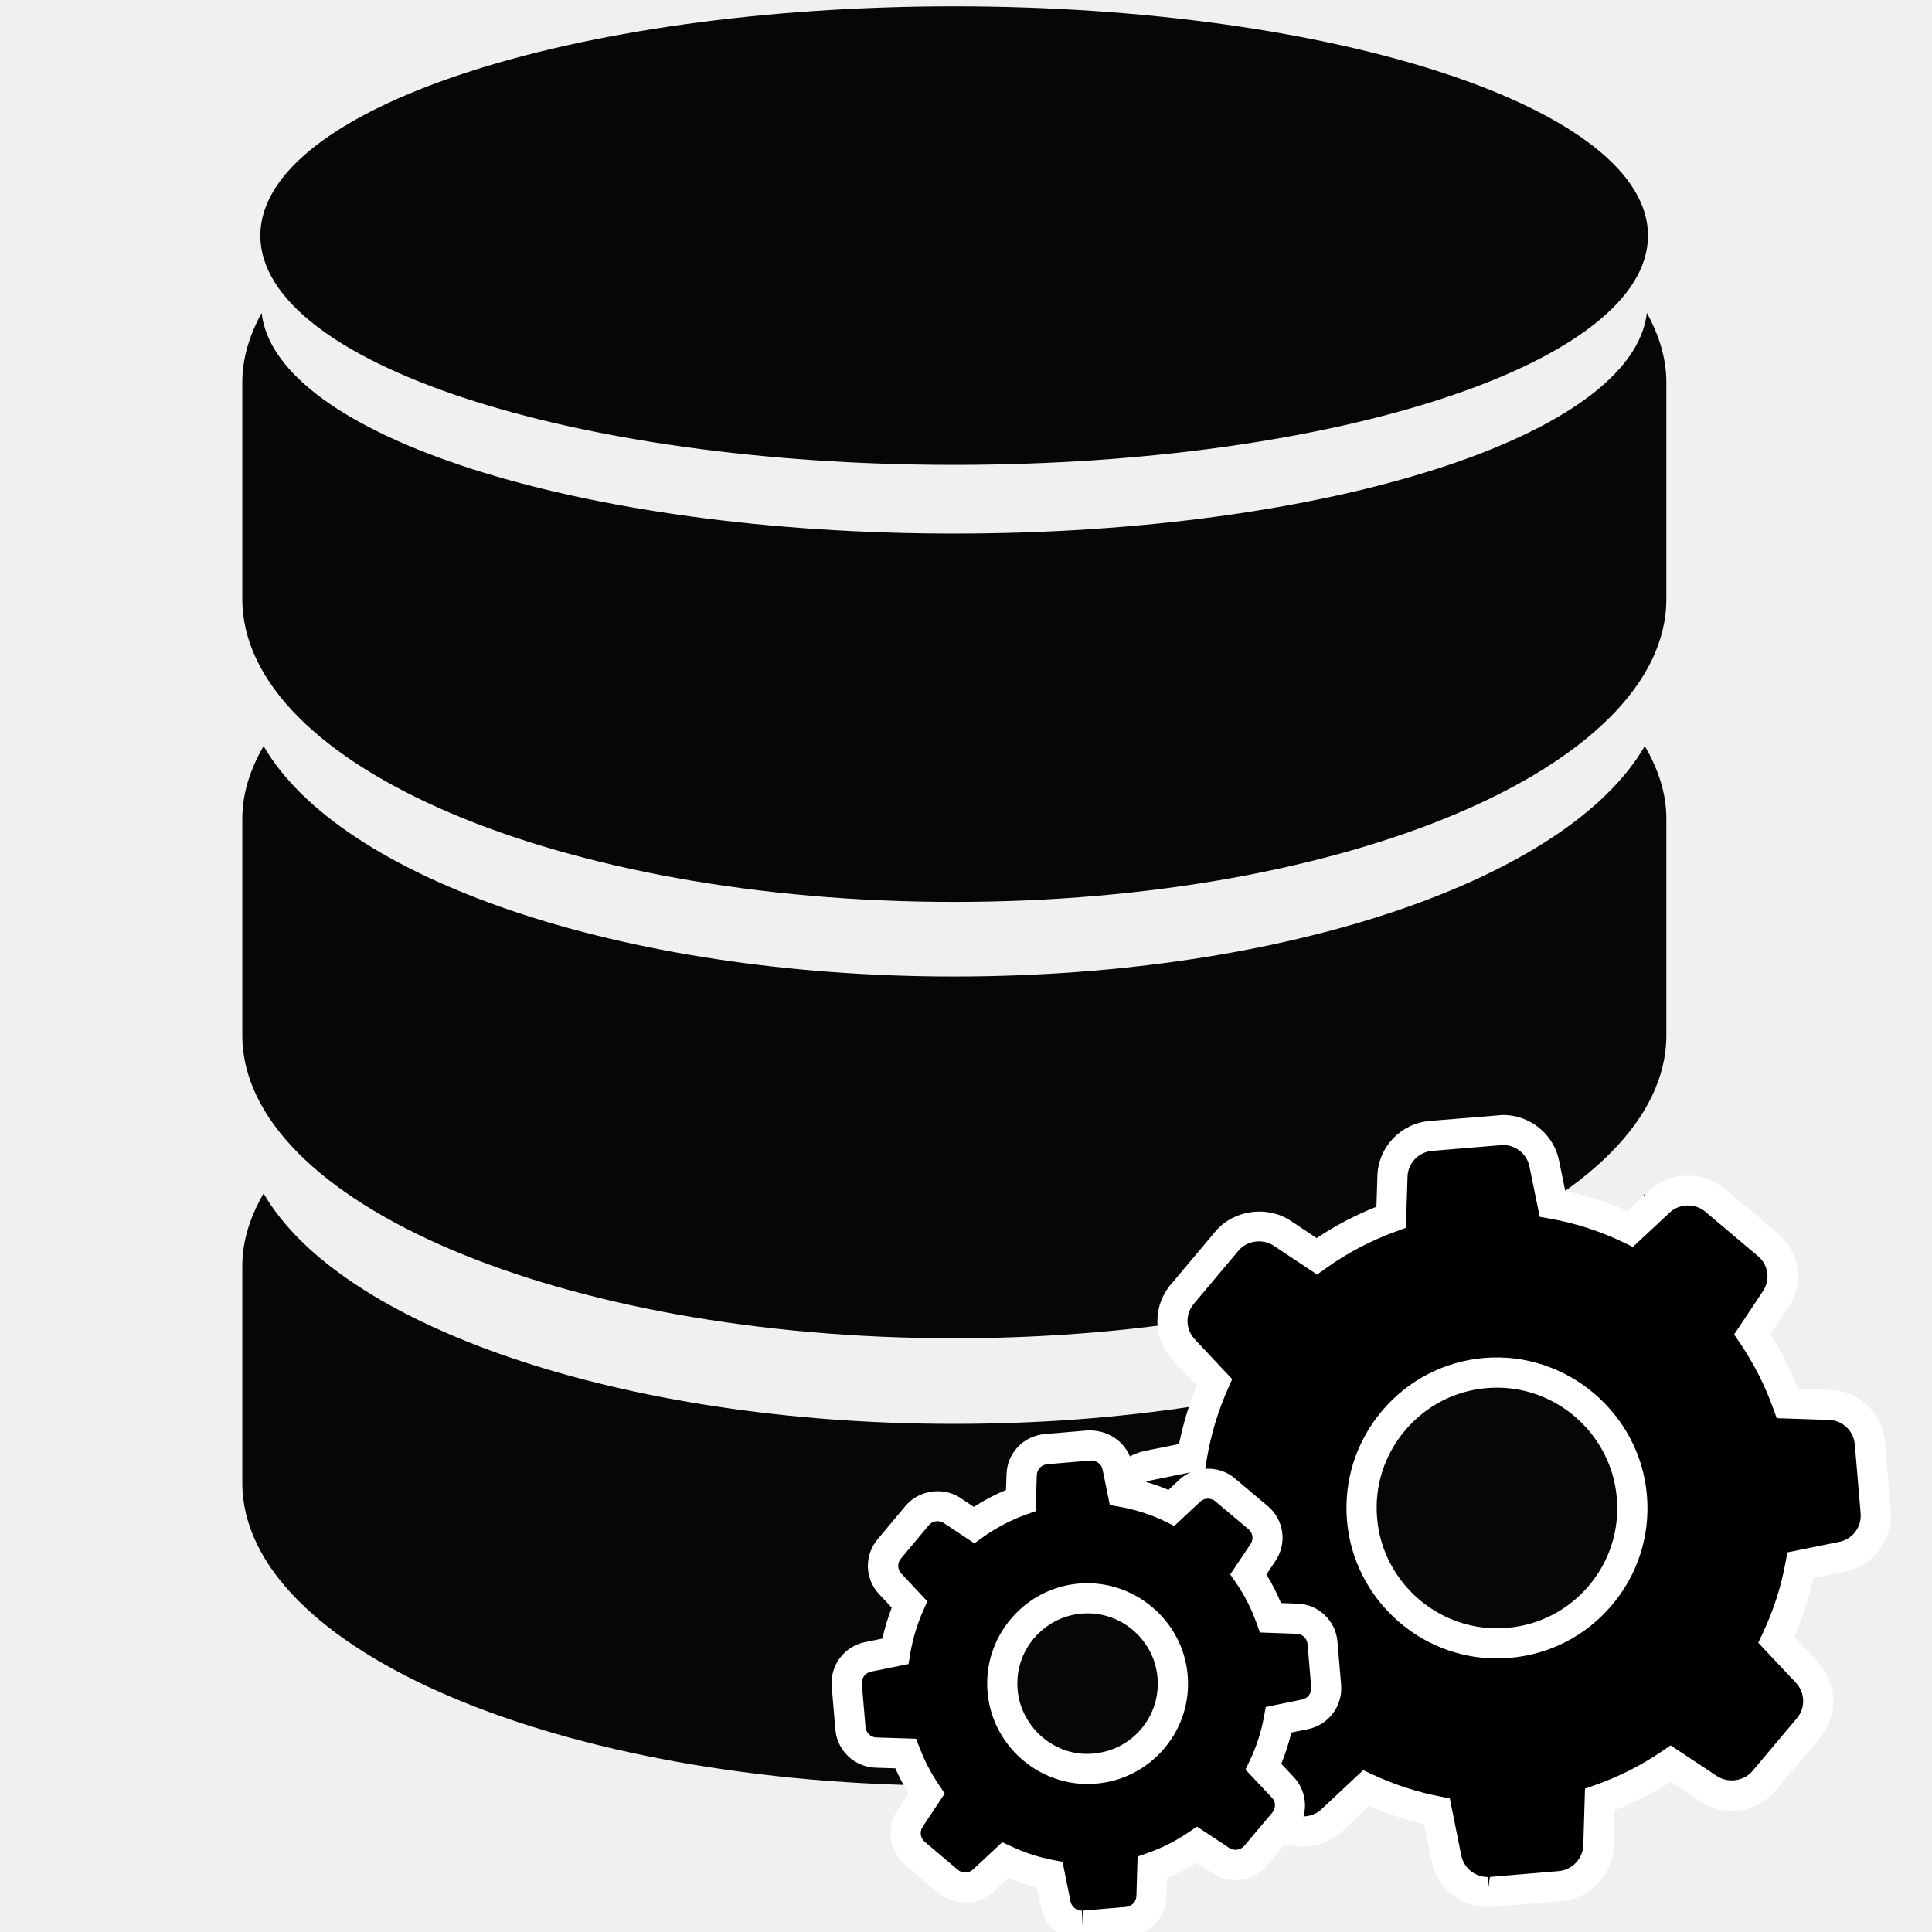
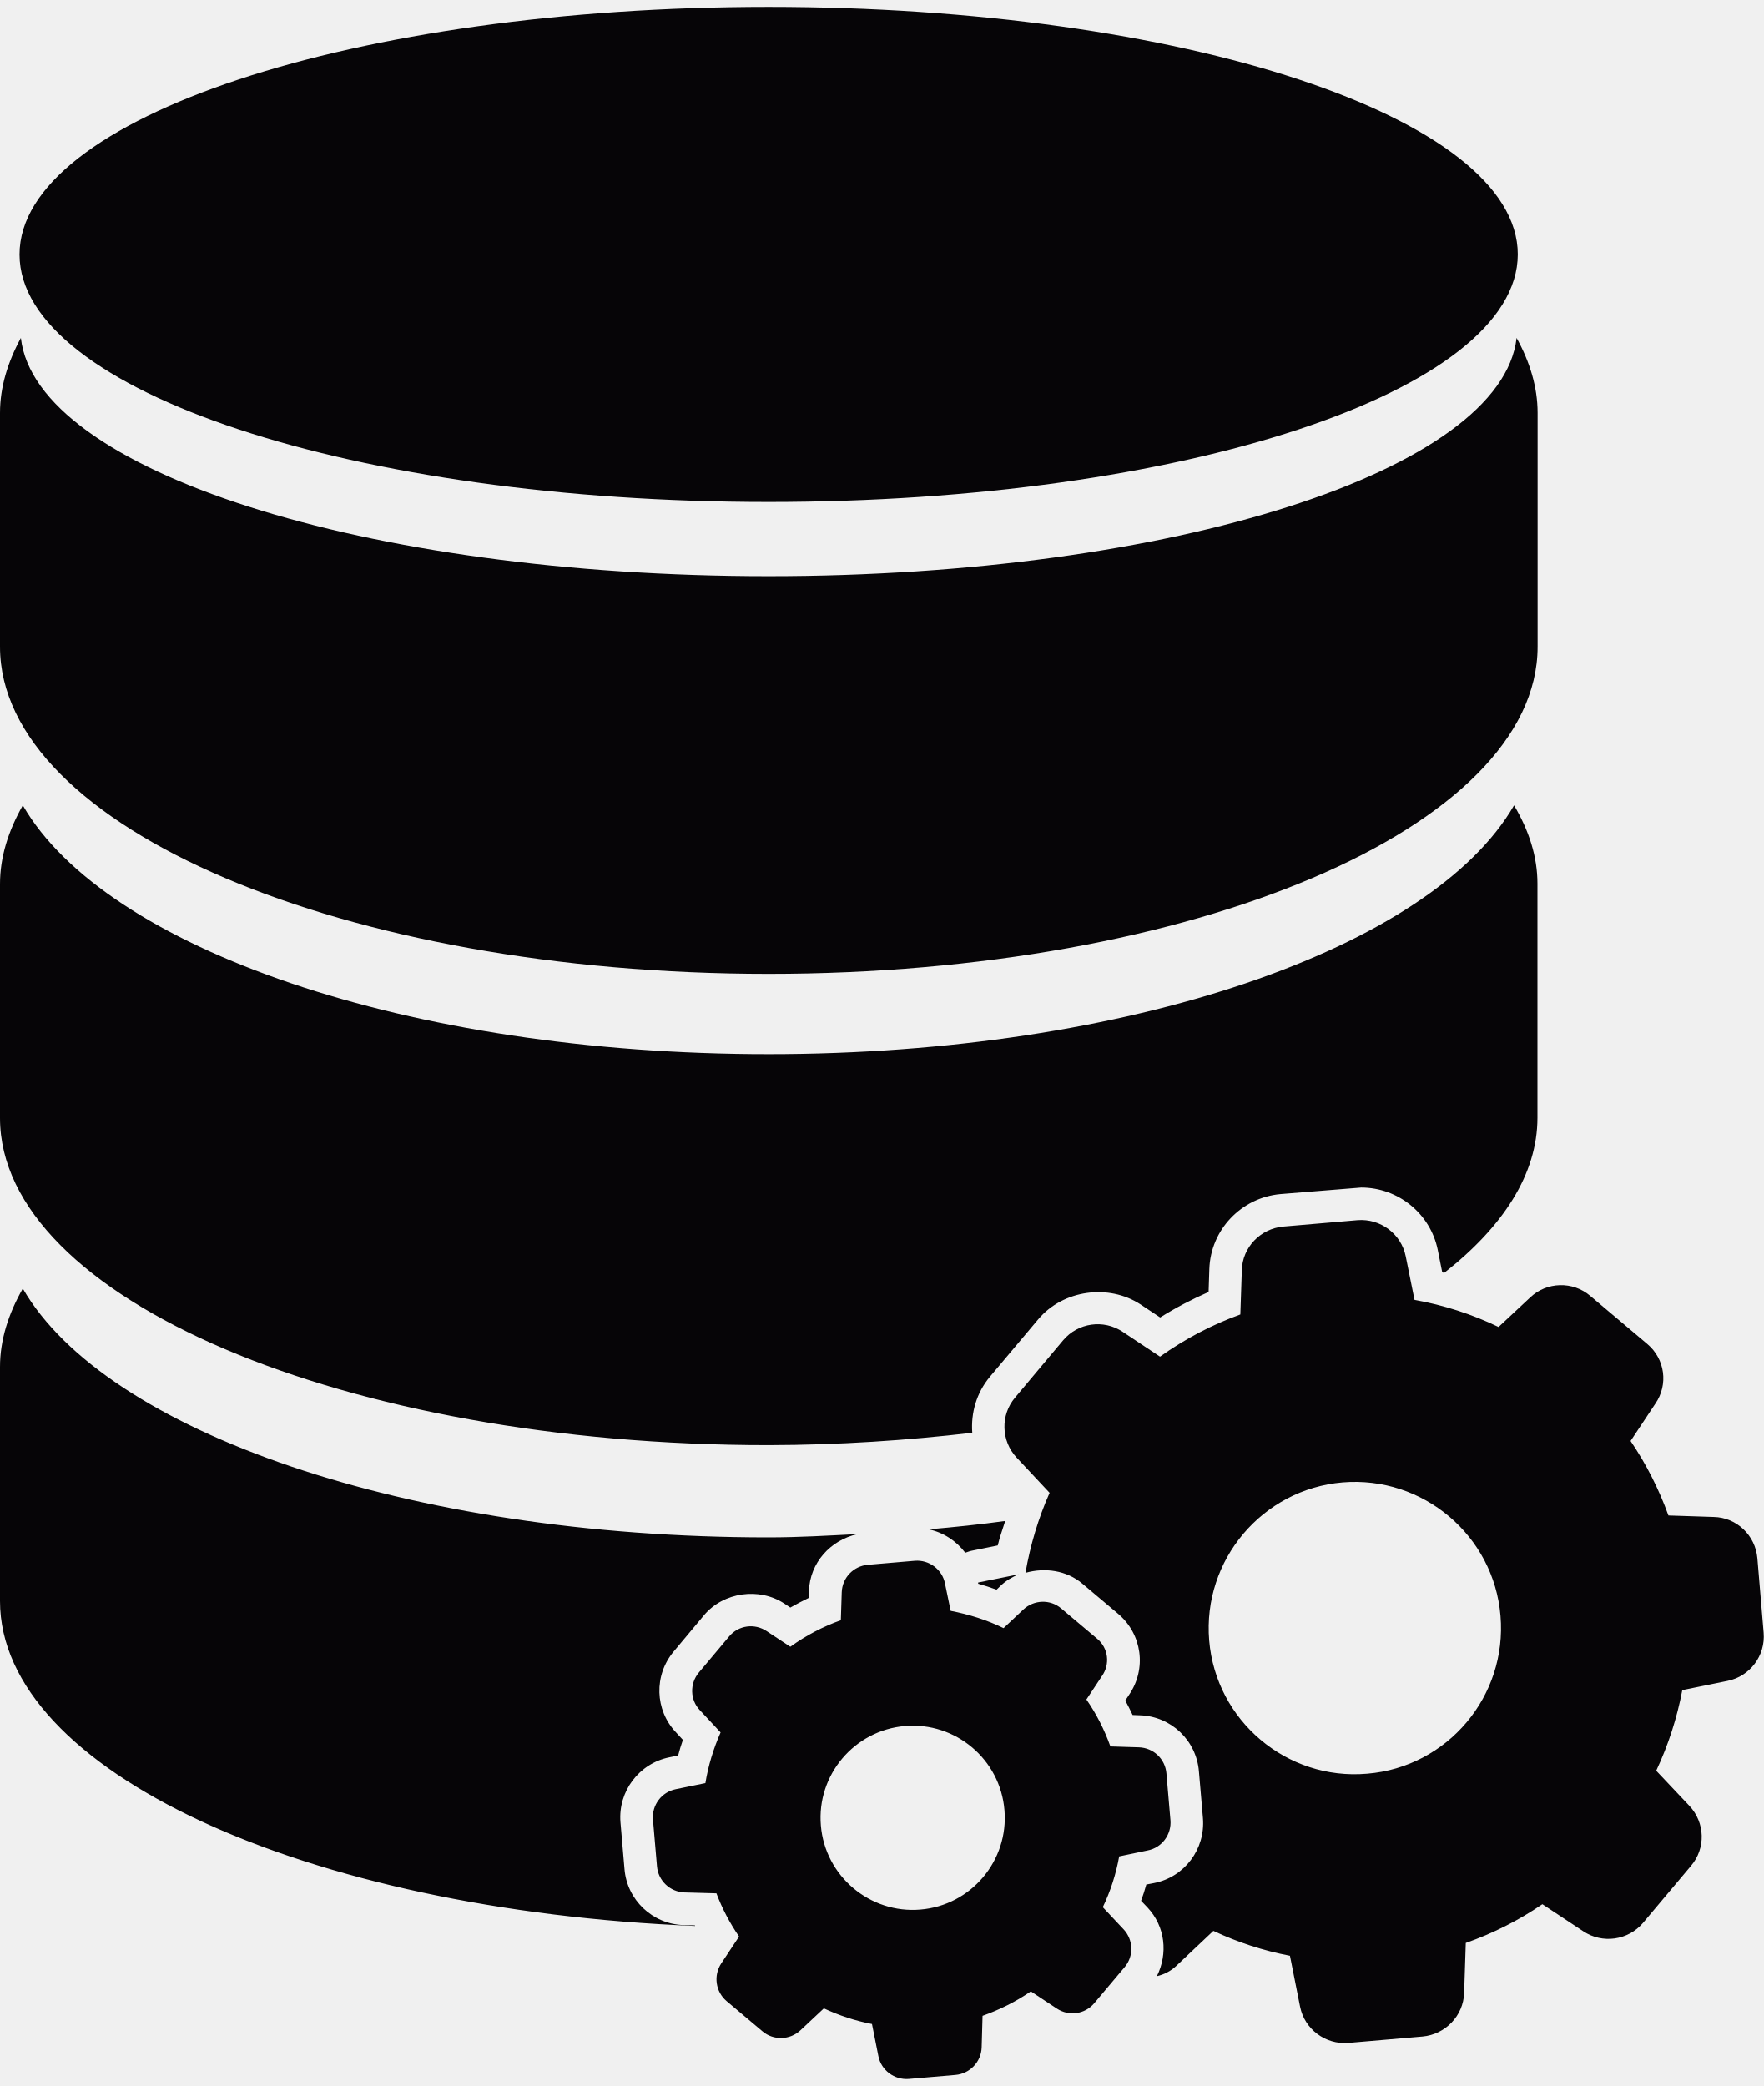
- <svg xmlns="http://www.w3.org/2000/svg" version="1.1" x="0px" y="0px" width="48px" height="48px" viewBox="0 0 48 48" style="enable-background:new 0 0 48 48;" xml:space="preserve">
-   <g id="DSS">
-     <g>
-       <path style="fill:#060507;" d="M23.705,24.261c-8.301,0-15.257-2.438-17.156-5.726c-0.334,0.579-0.529,1.18-0.529,1.804v5.381    c0,4.154,7.92,7.529,17.685,7.529c9.771,0,17.695-3.375,17.695-7.529v-5.381c0-0.624-0.198-1.225-0.536-1.804    C38.967,21.821,32.016,24.261,23.705,24.261z" />
-       <path style="fill:#060507;" d="M23.705,35.376c-8.301,0-15.257-2.441-17.156-5.725c-0.334,0.576-0.529,1.178-0.529,1.801v5.385    c0,4.156,7.92,7.527,17.685,7.527c9.771,0,17.695-3.367,17.695-7.527v-5.385c0-0.623-0.198-1.225-0.536-1.797    C38.967,32.935,32.016,35.376,23.705,35.376z" />
-       <path style="fill:#060507;" d="M40.916,7.774c-0.347,3.046-7.905,5.483-17.211,5.483c-9.301,0-16.859-2.437-17.205-5.482    C6.197,8.329,6.02,8.906,6.02,9.5v5.38c0,4.159,7.92,7.528,17.685,7.528c9.771,0,17.695-3.369,17.695-7.528V9.5    C41.4,8.906,41.22,8.329,40.916,7.774z" />
-       <path style="fill:#060507;" d="M23.705,11.55c9.523,0,17.239-2.548,17.239-5.697c0-3.146-7.716-5.696-17.239-5.696    C14.188,0.158,6.468,2.708,6.468,5.854C6.468,9.001,14.188,11.55,23.705,11.55z" />
-     </g>
-     <g>
-       <path d="M43.924,30.925l-1.312-1.107c-0.404-0.342-1-0.326-1.382,0.037l-0.726,0.678    c-0.61-0.295-1.26-0.504-1.931-0.623l-0.204-1c-0.104-0.516-0.583-0.873-1.108-0.832l-1.71,0.145    c-0.525,0.047-0.938,0.475-0.953,1.004l-0.033,1.016c-0.657,0.238-1.278,0.563-1.847,0.971l-0.864-0.574    c-0.443-0.291-1.028-0.209-1.368,0.195l-1.109,1.32c-0.341,0.402-0.324,0.998,0.038,1.381l0.758,0.809    c-0.263,0.59-0.45,1.213-0.558,1.85l-1.082,0.219c-0.518,0.105-0.875,0.584-0.834,1.109l0.146,1.709    c0.045,0.525,0.476,0.938,1.003,0.955l1.17,0.035c0.213,0.561,0.491,1.088,0.828,1.582l-0.653,0.988    c-0.291,0.441-0.208,1.027,0.197,1.369l1.31,1.107c0.403,0.342,1.001,0.324,1.384-0.035l0.856-0.805    c0.563,0.262,1.152,0.457,1.762,0.574l0.236,1.174c0.104,0.516,0.582,0.873,1.107,0.832l1.711-0.145    c0.523-0.047,0.937-0.475,0.956-1.004l0.034-1.15c0.624-0.219,1.217-0.518,1.763-0.891l0.943,0.625    c0.44,0.291,1.029,0.209,1.37-0.193l1.106-1.313c0.344-0.404,0.325-0.998-0.036-1.383l-0.761-0.809    c0.279-0.59,0.482-1.215,0.6-1.857l1.041-0.211c0.515-0.104,0.873-0.582,0.83-1.107l-0.145-1.713    c-0.045-0.523-0.476-0.936-1.004-0.951l-1.043-0.035c-0.218-0.607-0.51-1.182-0.872-1.715l0.57-0.857    C44.412,31.858,44.329,31.265,43.924,30.925z M37.474,40.815c-1.847,0.16-3.48-1.219-3.634-3.066    c-0.157-1.85,1.222-3.48,3.069-3.637s3.48,1.221,3.634,3.07C40.702,39.032,39.324,40.663,37.474,40.815z" />
-       <path style="fill:#FFFFFF;" d="M36.964,47.385c-0.675,0-1.261-0.478-1.393-1.136l-0.188-0.932    c-0.462-0.105-0.92-0.255-1.367-0.446l-0.675,0.634c-0.506,0.477-1.354,0.497-1.883,0.048l-1.31-1.107    c-0.548-0.462-0.663-1.263-0.269-1.861l0.518-0.782c-0.248-0.39-0.461-0.796-0.636-1.215l-0.925-0.027    c-0.717-0.024-1.304-0.582-1.365-1.298l-0.146-1.709c-0.056-0.719,0.432-1.366,1.133-1.509l0.835-0.169    c0.101-0.498,0.247-0.985,0.439-1.454l-0.591-0.63c-0.494-0.522-0.517-1.331-0.051-1.88l1.108-1.319    c0.448-0.532,1.275-0.65,1.861-0.268l0.653,0.435c0.463-0.31,0.961-0.57,1.485-0.779l0.024-0.767    c0.021-0.713,0.578-1.301,1.295-1.364l1.825-0.149c0.674,0,1.261,0.478,1.394,1.136l0.154,0.754    c0.532,0.112,1.049,0.279,1.542,0.497l0.541-0.506c0.5-0.475,1.346-0.499,1.88-0.049l1.312,1.107    c0.556,0.466,0.666,1.271,0.254,1.871l-0.431,0.646c0.271,0.427,0.5,0.878,0.686,1.348l0.793,0.026    c0.716,0.021,1.304,0.578,1.365,1.294l0.145,1.714c0.059,0.718-0.428,1.365-1.13,1.506l-0.796,0.162    c-0.109,0.5-0.268,0.991-0.474,1.465l0.589,0.626c0.493,0.525,0.514,1.335,0.049,1.883L44.11,44.49    c-0.27,0.318-0.663,0.501-1.081,0.501l0,0c-0.278,0-0.55-0.082-0.783-0.236l-0.736-0.488c-0.439,0.28-0.907,0.517-1.396,0.706    l-0.026,0.896c-0.026,0.717-0.584,1.303-1.298,1.366L36.964,47.385z M33.868,43.979l0.23,0.107    c0.545,0.253,1.107,0.437,1.675,0.546l0.247,0.048l0.285,1.42c0.063,0.31,0.339,0.534,0.658,0.534v0.375l0.053-0.377l1.709-0.145    c0.336-0.029,0.601-0.307,0.612-0.644l0.042-1.405l0.243-0.085c0.595-0.209,1.158-0.494,1.675-0.847l0.209-0.143l1.153,0.765    c0.275,0.18,0.667,0.124,0.877-0.123l1.105-1.313c0.22-0.258,0.209-0.637-0.022-0.884l-0.936-0.995l0.109-0.23    c0.268-0.565,0.459-1.159,0.569-1.765l0.046-0.25l1.29-0.261c0.33-0.066,0.559-0.372,0.53-0.71l-0.145-1.712    c-0.028-0.336-0.305-0.598-0.641-0.607l-1.299-0.044l-0.086-0.239c-0.207-0.577-0.486-1.125-0.83-1.631l-0.142-0.209l0.71-1.067    c0.195-0.284,0.145-0.66-0.115-0.878l-1.313-1.108c-0.249-0.211-0.646-0.202-0.881,0.022l-0.916,0.855l-0.231-0.111    c-0.577-0.279-1.194-0.479-1.833-0.592l-0.251-0.045l-0.255-1.249c-0.063-0.311-0.34-0.535-0.659-0.535l-1.761,0.146    c-0.337,0.029-0.6,0.306-0.609,0.641l-0.042,1.271l-0.238,0.087c-0.631,0.229-1.222,0.539-1.756,0.923l-0.21,0.151l-1.08-0.718    c-0.272-0.18-0.664-0.127-0.874,0.124l-1.109,1.32c-0.219,0.259-0.208,0.637,0.023,0.882l0.929,0.991l-0.101,0.228    c-0.25,0.561-0.428,1.152-0.53,1.76l-0.043,0.254l-1.335,0.27c-0.331,0.067-0.561,0.374-0.534,0.713l0.146,1.706    c0.028,0.338,0.305,0.602,0.642,0.612l1.419,0.043l0.089,0.234c0.198,0.522,0.464,1.028,0.787,1.504l0.143,0.208l-0.793,1.198    c-0.186,0.281-0.131,0.658,0.127,0.875l1.31,1.108c0.248,0.211,0.647,0.199,0.885-0.022L33.868,43.979z M37.182,41.203    c-1.924,0-3.557-1.504-3.716-3.423c-0.084-0.993,0.225-1.962,0.87-2.727c0.646-0.764,1.548-1.231,2.542-1.315    c2.055-0.171,3.871,1.387,4.039,3.413c0.085,0.993-0.223,1.962-0.868,2.726c-0.646,0.765-1.549,1.23-2.544,1.313    C37.397,41.198,37.289,41.203,37.182,41.203z M37.195,34.476c-0.085,0-0.169,0.003-0.255,0.011    c-0.794,0.066-1.516,0.44-2.031,1.052c-0.517,0.61-0.764,1.385-0.695,2.179c0.134,1.621,1.584,2.867,3.228,2.725    c0.797-0.065,1.519-0.438,2.034-1.048s0.762-1.385,0.693-2.179C40.042,35.678,38.735,34.476,37.195,34.476z" />
-       <path d="M31.264,37.706l-0.827-0.697c-0.254-0.215-0.629-0.205-0.871,0.023l-0.456,0.428    c-0.386-0.188-0.796-0.318-1.218-0.395l-0.128-0.629c-0.065-0.326-0.368-0.551-0.698-0.525l-1.078,0.092    c-0.332,0.029-0.592,0.299-0.601,0.633l-0.021,0.641c-0.414,0.148-0.805,0.354-1.164,0.611l-0.544-0.361    c-0.278-0.184-0.648-0.133-0.862,0.121l-0.699,0.834c-0.214,0.254-0.204,0.629,0.025,0.869l0.477,0.51    c-0.165,0.373-0.284,0.764-0.351,1.166l-0.682,0.139c-0.326,0.066-0.551,0.367-0.525,0.697l0.092,1.078    c0.028,0.332,0.299,0.59,0.632,0.602l0.738,0.023c0.134,0.352,0.309,0.684,0.521,0.996l-0.412,0.621    c-0.183,0.279-0.131,0.65,0.125,0.865l0.825,0.697c0.254,0.215,0.632,0.203,0.872-0.023l0.54-0.506    c0.354,0.166,0.727,0.287,1.109,0.361l0.149,0.74c0.066,0.324,0.368,0.549,0.698,0.525l1.078-0.092    c0.33-0.029,0.591-0.299,0.603-0.633l0.021-0.725c0.394-0.139,0.767-0.326,1.111-0.561l0.595,0.393    c0.277,0.184,0.648,0.133,0.863-0.123l0.697-0.826c0.217-0.254,0.205-0.629-0.022-0.871l-0.48-0.51    c0.177-0.371,0.305-0.766,0.378-1.17l0.655-0.135c0.325-0.064,0.551-0.365,0.524-0.697l-0.091-1.078    c-0.028-0.332-0.3-0.59-0.633-0.6l-0.657-0.023c-0.137-0.383-0.32-0.744-0.551-1.08l0.36-0.539    C31.571,38.294,31.519,37.921,31.264,37.706z M27.198,43.94c-1.164,0.1-2.193-0.77-2.29-1.934    c-0.099-1.164,0.771-2.193,1.935-2.291c1.164-0.1,2.193,0.768,2.29,1.934C29.233,42.815,28.364,43.843,27.198,43.94z" />
-       <path style="fill:#FFFFFF;" d="M26.882,48.22c-0.492,0-0.921-0.348-1.019-0.827l-0.102-0.502c-0.243-0.06-0.481-0.138-0.714-0.232    l-0.36,0.337c-0.367,0.346-0.983,0.364-1.371,0.036l-0.825-0.697c-0.398-0.334-0.483-0.918-0.197-1.356l0.278-0.419    c-0.124-0.203-0.233-0.412-0.328-0.626l-0.495-0.016c-0.523-0.019-0.949-0.425-0.994-0.944l-0.092-1.078    c-0.041-0.522,0.313-0.993,0.824-1.097l0.436-0.089c0.057-0.261,0.135-0.518,0.232-0.769l-0.312-0.334    c-0.359-0.376-0.376-0.965-0.038-1.366l0.698-0.834c0.327-0.387,0.931-0.474,1.356-0.193l0.335,0.224    c0.254-0.164,0.522-0.305,0.8-0.42l0.013-0.394c0.014-0.52,0.419-0.947,0.942-0.994l1.079-0.092    c0.559-0.015,1.001,0.345,1.099,0.825l0.078,0.386c0.285,0.066,0.562,0.155,0.826,0.267l0.272-0.256    c0.367-0.346,0.983-0.364,1.37-0.036l0.827,0.696c0.403,0.341,0.483,0.928,0.185,1.365l-0.221,0.331    c0.139,0.227,0.26,0.465,0.362,0.711l0.41,0.015c0.521,0.016,0.948,0.421,0.993,0.942l0.091,1.079    c0.041,0.524-0.313,0.995-0.825,1.097l-0.412,0.084c-0.062,0.265-0.146,0.524-0.25,0.777l0.309,0.328    c0.36,0.383,0.376,0.973,0.035,1.371l-0.696,0.825c-0.194,0.231-0.481,0.365-0.786,0.365l0,0c-0.203,0-0.4-0.06-0.57-0.172    l-0.391-0.258c-0.235,0.145-0.483,0.27-0.741,0.375l-0.014,0.474c-0.019,0.522-0.425,0.949-0.944,0.995L26.882,48.22z     M24.901,45.769l0.23,0.107c0.325,0.152,0.669,0.265,1.021,0.333l0.247,0.048l0.198,0.986c0.027,0.131,0.146,0.227,0.284,0.227    v0.375l0.021-0.376l1.072-0.092c0.143-0.013,0.255-0.129,0.26-0.271l0.029-0.98l0.242-0.085c0.365-0.129,0.71-0.303,1.025-0.518    l0.208-0.141l0.805,0.531c0.116,0.077,0.28,0.053,0.369-0.052l0.698-0.827c0.093-0.108,0.088-0.269-0.01-0.372l-0.656-0.696    l0.11-0.231c0.164-0.344,0.28-0.705,0.348-1.075l0.045-0.25l0.904-0.186c0.141-0.028,0.237-0.157,0.226-0.301l-0.091-1.076    c-0.012-0.142-0.128-0.252-0.27-0.256l-0.914-0.033l-0.086-0.239c-0.126-0.354-0.296-0.688-0.507-0.994l-0.144-0.209l0.502-0.75    c0.083-0.122,0.062-0.28-0.047-0.372l-0.828-0.697c-0.105-0.088-0.271-0.084-0.371,0.009l-0.646,0.605l-0.232-0.113    c-0.349-0.169-0.726-0.291-1.12-0.362l-0.25-0.045l-0.179-0.878c-0.026-0.133-0.145-0.228-0.28-0.228l-1.097,0.093    c-0.143,0.013-0.254,0.128-0.258,0.269l-0.03,0.897l-0.239,0.086c-0.381,0.137-0.742,0.326-1.072,0.563l-0.21,0.151l-0.76-0.505    c-0.115-0.078-0.281-0.054-0.368,0.05l-0.698,0.834c-0.092,0.109-0.088,0.268,0.009,0.369l0.648,0.693l-0.101,0.227    c-0.153,0.348-0.263,0.71-0.324,1.076l-0.042,0.255l-0.934,0.189c-0.14,0.029-0.237,0.158-0.226,0.301l0.091,1.075    c0.012,0.143,0.129,0.254,0.271,0.259l0.987,0.031l0.089,0.233c0.121,0.317,0.282,0.627,0.481,0.919l0.141,0.209l-0.551,0.83    c-0.078,0.119-0.055,0.279,0.054,0.371l0.826,0.698c0.104,0.089,0.274,0.082,0.373-0.01L24.901,45.769z M27.017,44.323    c-1.285,0-2.375-1.004-2.482-2.285c-0.056-0.662,0.15-1.309,0.581-1.818c0.431-0.511,1.033-0.822,1.696-0.878    c1.369-0.111,2.583,0.925,2.695,2.276c0.057,0.662-0.148,1.308-0.578,1.817c-0.431,0.511-1.034,0.823-1.699,0.879    C27.158,44.32,27.087,44.323,27.017,44.323z M27.024,40.083c-0.049,0-0.1,0.002-0.149,0.007c-0.464,0.038-0.885,0.257-1.187,0.613    c-0.302,0.357-0.446,0.809-0.406,1.272c0.078,0.945,0.94,1.688,1.884,1.591c0.466-0.039,0.888-0.257,1.189-0.614    c0.3-0.356,0.443-0.808,0.403-1.271C28.685,40.785,27.923,40.083,27.024,40.083z" />
-     </g>
-   </g>
+ <svg xmlns="http://www.w3.org/2000/svg" version="1.1" id="dss" x="0px" y="0px" viewBox="2.163 0 11.837 14" enable-background="new 2.163 0 11.837 14" xml:space="preserve">
+   <path fill="#060507" d="M8.688,9.616c-0.01-0.133,0.028-0.269,0.12-0.378l0.323-0.384c0.166-0.197,0.472-0.24,0.687-0.099  l0.131,0.087c0.104-0.065,0.213-0.122,0.325-0.171l0.005-0.153c0.008-0.263,0.213-0.48,0.477-0.504l0.542-0.044  c0.249,0,0.465,0.176,0.514,0.419l0.03,0.15c0.004,0.001,0.008,0.003,0.013,0.004c0.396-0.31,0.626-0.664,0.626-1.042v-1.57  c0-0.182-0.057-0.357-0.157-0.526c-0.553,0.958-2.581,1.67-5.004,1.67c-2.421,0-4.45-0.711-5.004-1.67  C2.219,5.576,2.163,5.751,2.163,5.933v1.57c0,1.211,2.31,2.196,5.158,2.196C7.796,9.698,8.252,9.667,8.688,9.616z M8.641,10.421  c0.015-0.005,0.03-0.011,0.046-0.014l0.172-0.035c0.013-0.056,0.033-0.109,0.05-0.164c-0.167,0.023-0.339,0.041-0.513,0.056  C8.495,10.285,8.581,10.342,8.641,10.421z M6.826,12.922l-0.077-0.002c-0.208-0.007-0.378-0.169-0.395-0.376l-0.027-0.314  c-0.017-0.208,0.125-0.395,0.328-0.436l0.059-0.012c0.009-0.035,0.02-0.071,0.032-0.105L6.7,11.627  c-0.143-0.15-0.15-0.384-0.015-0.544l0.203-0.243c0.13-0.155,0.371-0.189,0.54-0.077l0.039,0.026  c0.041-0.023,0.082-0.045,0.124-0.065l0.001-0.046c0.006-0.189,0.144-0.342,0.326-0.382c-0.197,0.01-0.394,0.022-0.598,0.022  c-2.421,0-4.45-0.711-5.004-1.67C2.22,8.816,2.163,8.992,2.163,9.174v1.571c0,1.141,2.049,2.075,4.665,2.181  C6.827,12.924,6.826,12.923,6.826,12.922z M12.341,2.268c-0.101,0.888-2.305,1.599-5.02,1.599c-2.713,0-4.917-0.711-5.018-1.599  c-0.088,0.162-0.14,0.33-0.14,0.503V4.34c0,1.213,2.31,2.196,5.158,2.196c2.85,0,5.161-0.983,5.161-2.196V2.771  C12.482,2.598,12.43,2.429,12.341,2.268z M7.321,3.369c2.778,0,5.028-0.743,5.028-1.662c0-0.918-2.25-1.661-5.028-1.661  c-2.776,0-5.027,0.744-5.027,1.662C2.294,2.625,4.545,3.369,7.321,3.369z M8.727,10.623l0.001,0.006  c0.042,0.012,0.083,0.025,0.123,0.04l0.029-0.028c0.035-0.033,0.076-0.057,0.119-0.075l-0.272,0.055  C8.728,10.622,8.728,10.622,8.727,10.623z M13.957,10.458c-0.013-0.153-0.139-0.274-0.293-0.277l-0.304-0.01  c-0.064-0.177-0.149-0.345-0.254-0.5l0.166-0.25c0.089-0.129,0.065-0.301-0.054-0.401l-0.383-0.323  c-0.117-0.1-0.292-0.095-0.403,0.011L12.22,8.906c-0.178-0.086-0.368-0.147-0.564-0.182l-0.059-0.292  c-0.03-0.151-0.17-0.255-0.323-0.243l-0.499,0.043c-0.153,0.014-0.274,0.139-0.278,0.293l-0.01,0.297  c-0.191,0.069-0.372,0.164-0.539,0.283L9.697,8.938C9.569,8.853,9.398,8.877,9.298,8.995L8.975,9.38  C8.876,9.497,8.881,9.671,8.986,9.783l0.221,0.236c-0.076,0.171-0.13,0.352-0.162,0.537c0.129-0.037,0.276-0.017,0.381,0.072  l0.241,0.203C9.828,10.967,9.86,11.2,9.74,11.375l-0.025,0.038c0.017,0.032,0.034,0.064,0.049,0.097l0.05,0.002  c0.208,0.007,0.378,0.168,0.395,0.376l0.027,0.314c0.017,0.209-0.124,0.396-0.328,0.436l-0.052,0.01  c-0.01,0.037-0.022,0.073-0.035,0.109l0.043,0.045c0.12,0.128,0.138,0.31,0.063,0.461c0.047-0.011,0.092-0.033,0.13-0.069  l0.249-0.235c0.164,0.077,0.336,0.133,0.514,0.167l0.068,0.342c0.03,0.151,0.17,0.255,0.323,0.243l0.499-0.043  c0.153-0.014,0.274-0.139,0.279-0.293L12,13.04c0.182-0.064,0.355-0.151,0.514-0.26l0.275,0.182c0.128,0.085,0.3,0.061,0.4-0.056  l0.322-0.383c0.101-0.118,0.095-0.291-0.01-0.403l-0.223-0.236c0.081-0.172,0.14-0.355,0.175-0.541l0.304-0.062  c0.15-0.03,0.255-0.169,0.242-0.323L13.957,10.458z M11.338,11.904c-0.539,0.047-1.015-0.356-1.06-0.894  c-0.045-0.54,0.357-1.015,0.895-1.061c0.539-0.045,1.015,0.356,1.06,0.895C12.279,11.384,11.877,11.86,11.338,11.904z M9.526,10.998  l-0.241-0.203c-0.074-0.063-0.183-0.059-0.254,0.007l-0.133,0.125c-0.112-0.055-0.232-0.092-0.355-0.116l-0.038-0.183  c-0.018-0.095-0.107-0.161-0.203-0.153l-0.314,0.027c-0.097,0.008-0.173,0.087-0.176,0.185l-0.006,0.187  c-0.121,0.043-0.235,0.103-0.339,0.178l-0.159-0.105c-0.081-0.054-0.189-0.039-0.251,0.035l-0.204,0.243  c-0.062,0.074-0.06,0.183,0.007,0.253l0.139,0.149c-0.048,0.109-0.083,0.223-0.102,0.34l-0.199,0.041  c-0.095,0.019-0.161,0.107-0.153,0.203l0.027,0.314c0.008,0.097,0.087,0.172,0.184,0.176l0.215,0.006  c0.039,0.103,0.09,0.2,0.152,0.29l-0.12,0.181c-0.053,0.081-0.038,0.189,0.036,0.252l0.241,0.203  c0.074,0.063,0.184,0.059,0.254-0.006l0.158-0.148c0.103,0.048,0.212,0.084,0.323,0.105l0.043,0.216  c0.019,0.095,0.107,0.16,0.203,0.153l0.314-0.027c0.096-0.008,0.173-0.087,0.176-0.185l0.006-0.212  c0.115-0.041,0.224-0.095,0.324-0.164l0.174,0.115c0.081,0.054,0.189,0.039,0.252-0.036l0.203-0.241  c0.063-0.074,0.06-0.183-0.006-0.254l-0.14-0.149c0.052-0.108,0.089-0.224,0.11-0.341l0.191-0.04  c0.095-0.018,0.161-0.106,0.153-0.203l-0.027-0.314c-0.008-0.097-0.087-0.172-0.185-0.175l-0.191-0.006  c-0.04-0.112-0.093-0.217-0.161-0.315l0.104-0.157C9.615,11.169,9.601,11.06,9.526,10.998z M8.34,12.816  c-0.339,0.029-0.64-0.225-0.668-0.564c-0.029-0.34,0.225-0.639,0.564-0.668c0.34-0.029,0.64,0.224,0.668,0.564  C8.933,12.488,8.68,12.788,8.34,12.816z" />
</svg>
